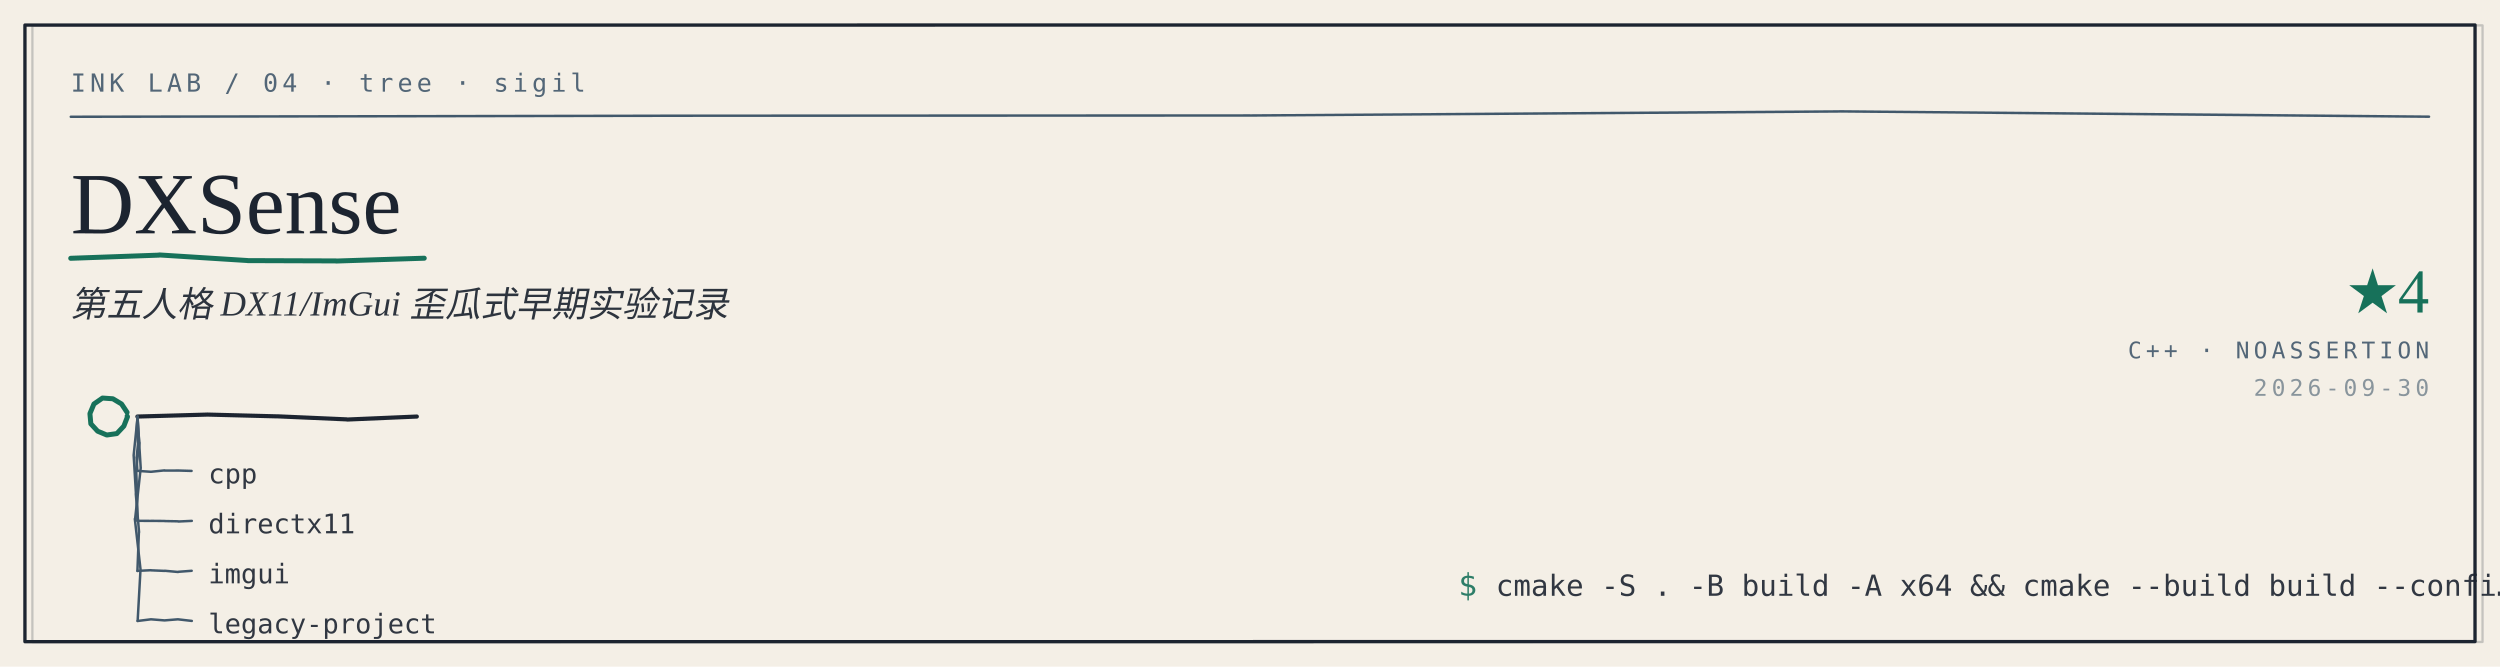
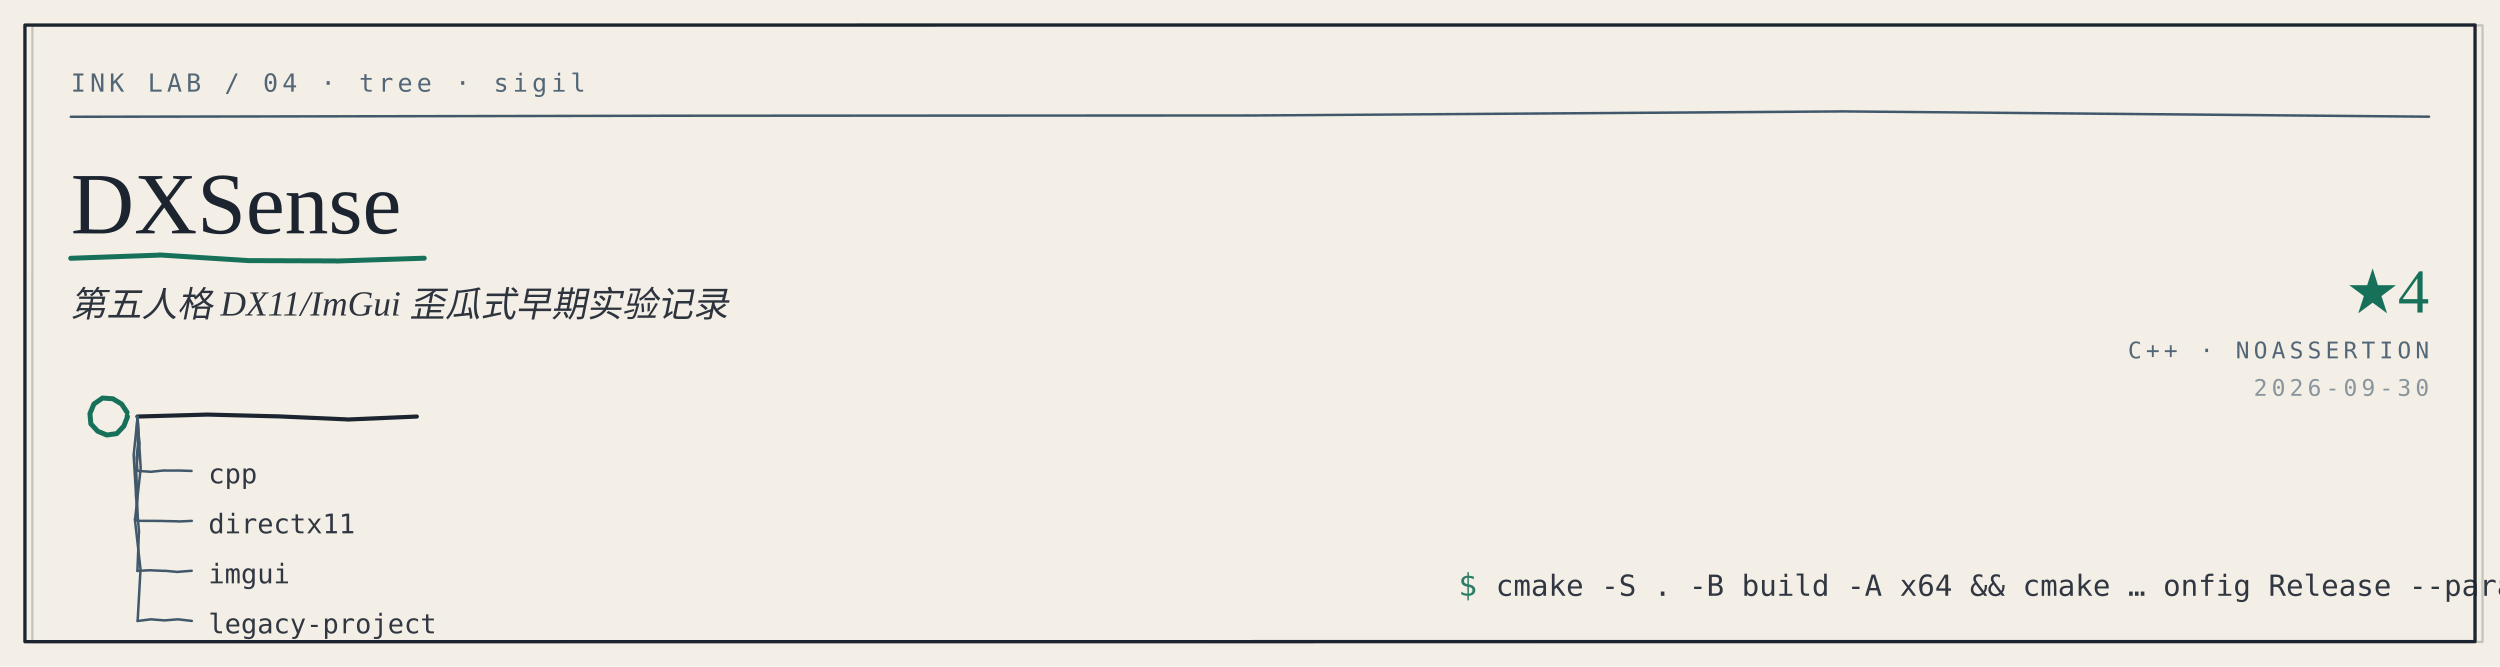
<svg xmlns="http://www.w3.org/2000/svg" width="1200" height="320" viewBox="0 0 1200 320" role="img" aria-label="DXSense — 第五人格 DX11/ImGui 歪瓜式早期实验记录" font-family="Georgia,'Iowan Old Style','Times New Roman',Times,serif">
  <rect width="1200" height="320" fill="#F4EFE6" />
  <text x="34" y="44" font-size="12" font-family="ui-monospace,'Cascadia Mono',Consolas,'SF Mono',monospace" font-weight="400" fill="#41586B" text-anchor="start" letter-spacing="2.0" opacity="0.9">INK LAB / 04 · tree · sigil</text>
  <path d="M33.98 56.05 L317.07 55.57 L316.96 55.55 L599.98 55.43 L599.95 55.44 L883.04 53.49 L882.97 53.46 L1165.93 56.01" fill="none" stroke="#41586B" stroke-width="1.2" stroke-linecap="round" stroke-linejoin="round" opacity="1.0" />
  <text x="34" y="112" font-size="42" font-family="Georgia,'Iowan Old Style','Times New Roman',Times,serif" font-weight="400" fill="#1C2430" text-anchor="start">DXSense</text>
  <path d="M33.95 123.98 L76.37 122.46 L76.44 122.37 L118.86 125.06 L118.85 125.09 L161.32 125.24 L161.32 125.3 L203.64 123.94" fill="none" stroke="#17715A" stroke-width="2.4" stroke-linecap="round" stroke-linejoin="round" opacity="1.0" />
  <text x="34" y="152" font-size="17" font-family="Georgia,'Iowan Old Style','Times New Roman',Times,serif" font-weight="400" fill="#1C2430" text-anchor="start" font-style="italic" opacity="0.92">第五人格 DX11/ImGui 歪瓜式早期实验记录</text>
  <path d="M61.03 199.72 L61.19 200.05 L59.45 204.53 L56.08 208.12 L51.26 208.81 L46.87 206.97 L43.6 203.42 L43.16 198.54 L45.08 193.92 L49.2 191.06 L54.17 191.41 L58.35 193.92 L61.0 197.93" fill="none" stroke="#17715A" stroke-width="2.4" stroke-linecap="round" stroke-linejoin="round" opacity="1.0" />
  <path d="M65.95 199.94 L99.56 199.0 L99.44 198.99 L133.05 199.85 L133.02 199.83 L166.43 201.3 L166.57 201.38 L200.07 199.94" fill="none" stroke="#1C2430" stroke-width="2.0" stroke-linecap="round" stroke-linejoin="round" opacity="1.0" />
  <path d="M65.98 200.05 L65.62 206.55 L65.61 206.56 L66.25 212.94 L66.24 212.99 L65.61 219.48 L65.54 219.47 L65.93 226.01" fill="none" stroke="#41586B" stroke-width="1.2" stroke-linecap="round" stroke-linejoin="round" opacity="1.0" />
  <path d="M65.96 226.02 L72.5 226.46 L72.54 226.45 L79.04 225.78 L78.98 225.88 L85.44 225.86 L85.53 225.85 L91.95 226.04" fill="none" stroke="#41586B" stroke-width="1.2" stroke-linecap="round" stroke-linejoin="round" opacity="1.0" />
  <text x="100" y="232" font-size="13" font-family="ui-monospace,'Cascadia Mono',Consolas,'SF Mono',monospace" font-weight="400" fill="#1C2430" text-anchor="start" opacity="0.9">cpp</text>
  <path d="M65.99 199.96 L66.83 212.53 L66.93 212.5 L65.37 224.94 L65.34 225.02 L65.83 237.48 L65.82 237.44 L65.93 249.93" fill="none" stroke="#41586B" stroke-width="1.2" stroke-linecap="round" stroke-linejoin="round" opacity="1.0" />
  <path d="M65.96 249.99 L72.43 250.03 L72.55 250.01 L78.97 250.07 L79.05 250.11 L85.48 250.23 L85.54 250.33 L92.06 250.02" fill="none" stroke="#41586B" stroke-width="1.2" stroke-linecap="round" stroke-linejoin="round" opacity="1.0" />
  <text x="100" y="256" font-size="13" font-family="ui-monospace,'Cascadia Mono',Consolas,'SF Mono',monospace" font-weight="400" fill="#1C2430" text-anchor="start" opacity="0.9">directx11</text>
  <path d="M66.05 200.06 L64.16 218.45 L64.15 218.49 L65.25 236.93 L65.18 236.98 L66.75 255.5 L66.67 255.49 L65.96 274.05" fill="none" stroke="#41586B" stroke-width="1.2" stroke-linecap="round" stroke-linejoin="round" opacity="1.0" />
  <path d="M66.01 274.02 L72.49 273.7 L72.43 273.75 L79.01 274.03 L79.02 273.96 L85.49 274.56 L85.53 274.47 L92.0 273.98" fill="none" stroke="#41586B" stroke-width="1.2" stroke-linecap="round" stroke-linejoin="round" opacity="1.0" />
  <text x="100" y="280" font-size="13" font-family="ui-monospace,'Cascadia Mono',Consolas,'SF Mono',monospace" font-weight="400" fill="#1C2430" text-anchor="start" opacity="0.9">imgui</text>
  <path d="M66.01 199.93 L67.53 224.44 L67.56 224.47 L64.85 249.07 L64.72 249.07 L67.47 273.47 L67.43 273.53 L66.07 298.03" fill="none" stroke="#41586B" stroke-width="1.2" stroke-linecap="round" stroke-linejoin="round" opacity="1.0" />
  <path d="M66.04 298.07 L72.53 297.26 L72.49 297.27 L78.95 297.79 L79.0 297.79 L85.48 297.26 L85.46 297.28 L92.07 298.04" fill="none" stroke="#41586B" stroke-width="1.2" stroke-linecap="round" stroke-linejoin="round" opacity="1.0" />
  <text x="100" y="304" font-size="13" font-family="ui-monospace,'Cascadia Mono',Consolas,'SF Mono',monospace" font-weight="400" fill="#1C2430" text-anchor="start" opacity="0.9">legacy-project</text>
  <text x="1166" y="150" font-size="30" font-family="Georgia,'Iowan Old Style','Times New Roman',Times,serif" font-weight="400" fill="#17715A" text-anchor="end">★4</text>
  <text x="1166" y="172" font-size="11" font-family="ui-monospace,'Cascadia Mono',Consolas,'SF Mono',monospace" font-weight="400" fill="#41586B" text-anchor="end" letter-spacing="2.0" opacity="0.9">C++ · NOASSERTION</text>
  <text x="1166" y="190" font-size="11" font-family="ui-monospace,'Cascadia Mono',Consolas,'SF Mono',monospace" font-weight="400" fill="#41586B" text-anchor="end" letter-spacing="2.0" opacity="0.6">2026-09-30</text>
  <text x="700" y="286" font-size="15" font-family="ui-monospace,'Cascadia Mono',Consolas,'SF Mono',monospace" font-weight="400" fill="#17715A" text-anchor="start" opacity="0.9">$</text>
-   <text x="718" y="286" font-size="14" font-family="ui-monospace,'Cascadia Mono',Consolas,'SF Mono',monospace" font-weight="400" fill="#1C2430" text-anchor="start" opacity="0.9">cmake -S . -B build -A x64 &amp;&amp; cmake --build build --confi…</text>
+   <text x="718" y="286" font-size="14" font-family="ui-monospace,'Cascadia Mono',Consolas,'SF Mono',monospace" font-weight="400" fill="#1C2430" text-anchor="start" opacity="0.9">cmake -S . -B build -A x64 &amp;&amp; cmake  … onfig Release --parallel</text>
  <path d="M11.97 12.03 L1188.02 11.99 L1188.01 307.96 L11.97 308.01 Z" fill="none" stroke="#1C2430" stroke-width="1.6" stroke-linecap="round" stroke-linejoin="round" opacity="1.0" />
  <path d="M13.95 11.05 L1190.03 10.98 L1190.02 306.94 L13.94 307.02 Z" transform="translate(1.6 1.2)" fill="none" stroke="#1C2430" stroke-width="1.1" stroke-linecap="round" stroke-linejoin="round" opacity="0.22" />
</svg>
